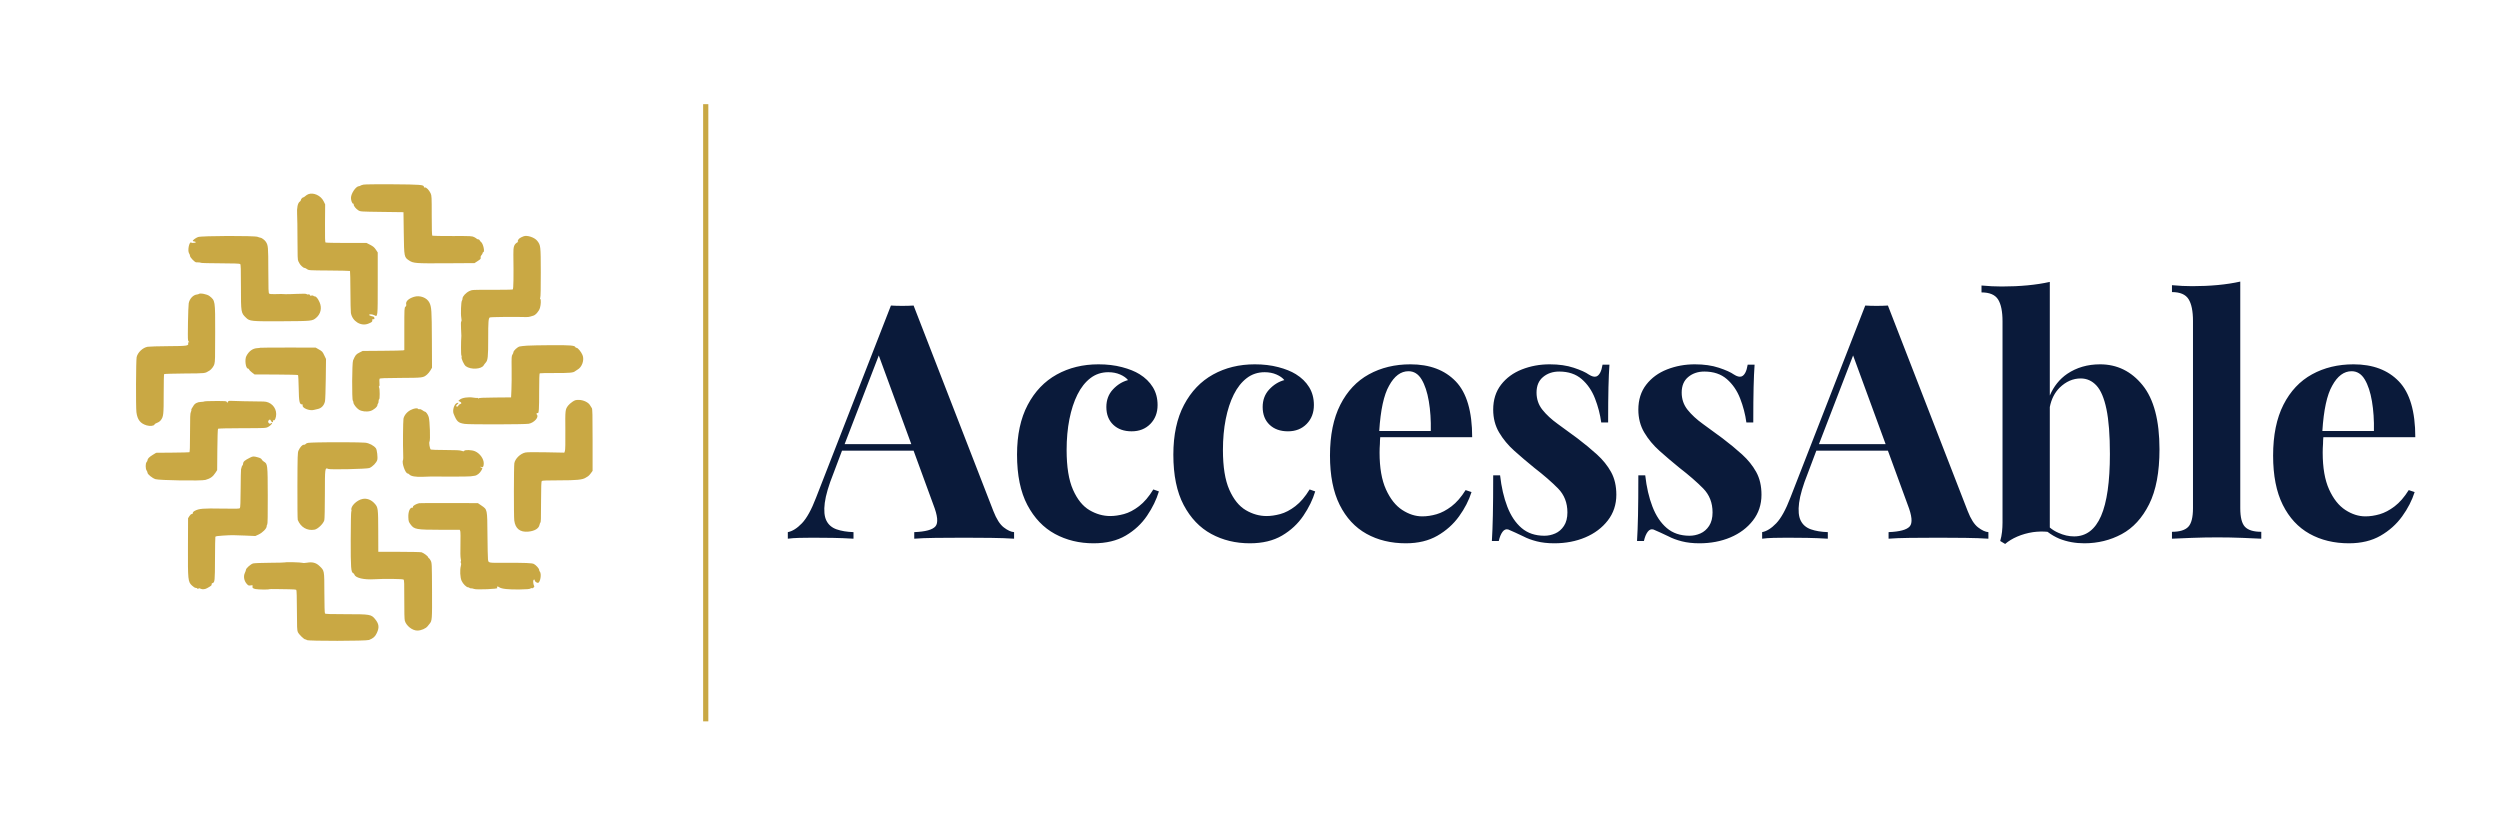
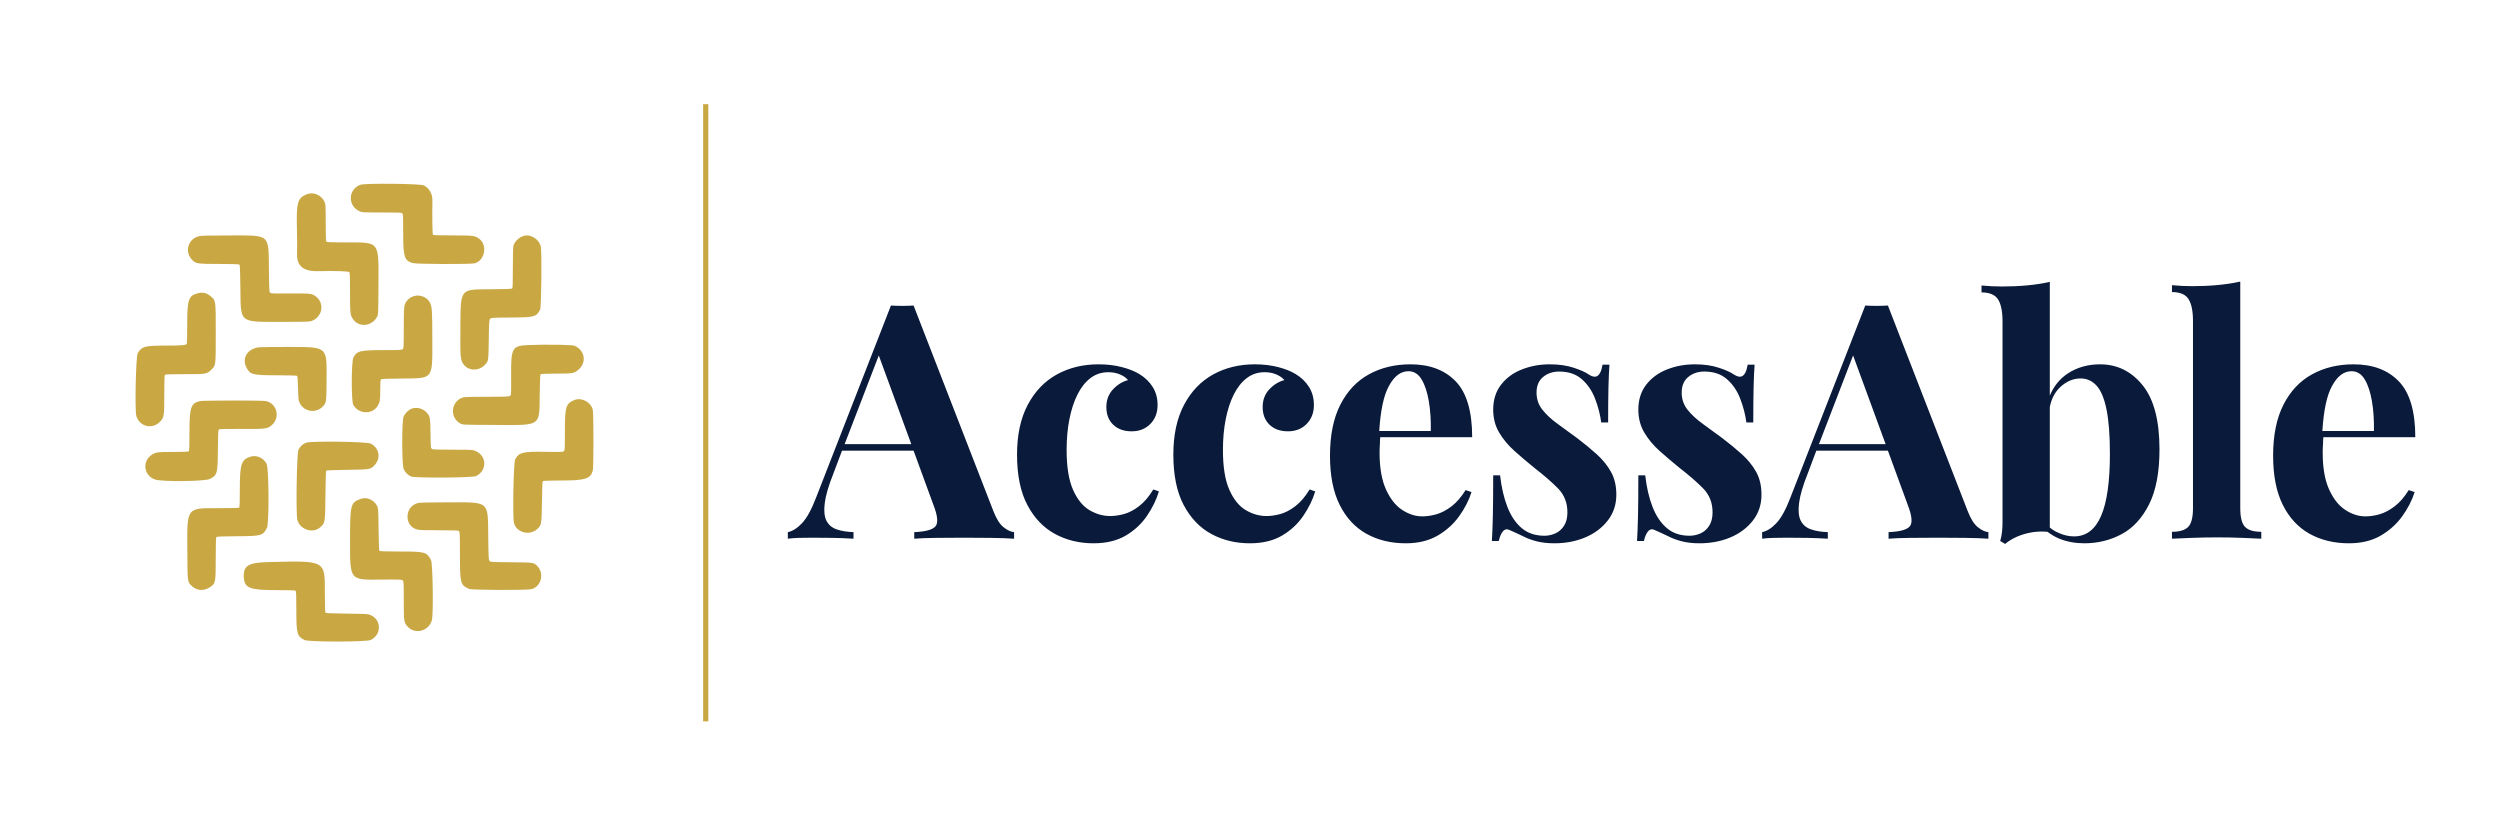
<svg xmlns="http://www.w3.org/2000/svg" viewBox="0 0 1920 634">
  <g transform="translate(60 97) scale(0.4297)">
-     <path d="M 510 104.240 C 507.525 104.755, 505.072 105.587, 504.550 106.088 C 504.028 106.590, 502.893 107, 502.028 107 C 496.589 107, 487.669 120.024, 487.645 128 C 487.630 132.826, 489.937 138.640, 491.724 138.281 C 492.323 138.161, 492.698 138.836, 492.556 139.781 C 492.202 142.139, 496.393 147.416, 500.829 150.198 C 504.456 152.472, 504.965 152.506, 543 153 L 581.500 153.500 582.032 191 C 582.638 233.737, 582.679 233.950, 591.535 239.815 C 599.171 244.873, 602.917 245.155, 658 244.813 L 708.500 244.500 714.269 240.750 C 719.118 237.599, 719.948 236.640, 719.471 234.740 C 719.097 233.250, 719.601 231.732, 720.952 230.282 C 722.078 229.073, 723 227.390, 723 226.542 C 723 225.694, 723.450 225, 724 225 C 727.331 225, 724.050 209.593, 720.115 206.758 C 719.154 206.066, 718.075 204.713, 717.716 203.750 C 717.357 202.787, 716.175 202, 715.090 202 C 714.006 202, 712.869 201.597, 712.564 201.104 C 712.259 200.611, 710.209 199.268, 708.007 198.121 C 704.162 196.116, 702.632 196.038, 669.078 196.123 C 649.868 196.171, 633.667 195.912, 633.075 195.547 C 632.341 195.093, 632 183.642, 632 159.430 C 632 125.830, 631.893 123.751, 629.960 119.638 C 627.262 113.899, 622.165 108.724, 619.815 109.338 C 618.565 109.665, 618 109.260, 618 108.036 C 618 104.500, 611.457 103.986, 562 103.638 C 534.890 103.447, 512.568 103.706, 510 104.240 M 411.439 121.326 C 409.755 121.972, 407.307 123.513, 406 124.750 C 404.693 125.987, 403.102 127, 402.466 127 C 400.907 127, 398 130.312, 398 132.088 C 398 132.875, 397.114 134.072, 396.031 134.748 C 392.570 136.910, 390.652 146.075, 391.386 156.950 C 391.740 162.203, 392.040 182.704, 392.053 202.508 C 392.071 231.791, 392.341 238.982, 393.498 241.008 C 394.281 242.379, 395.229 244.175, 395.605 245 C 396.936 247.920, 402.418 253, 404.237 253 C 405.251 253, 407.450 254.012, 409.123 255.250 C 412.132 257.475, 412.569 257.503, 448.749 257.750 C 468.871 257.887, 485.596 258.263, 485.917 258.583 C 486.237 258.904, 486.578 274.992, 486.674 294.333 C 486.770 313.675, 487.144 331.300, 487.505 333.500 C 489.945 348.370, 505.368 357.979, 518.492 352.806 C 524.845 350.302, 526.143 349.198, 525.787 346.597 C 525.564 344.966, 525.987 344.551, 527.688 344.727 C 529.425 344.908, 529.792 344.519, 529.470 342.842 C 528.966 340.226, 529.270 340.442, 524.577 339.363 C 522.419 338.867, 520.469 337.908, 520.244 337.231 C 519.645 335.436, 525.461 335.670, 529.174 337.590 C 535.673 340.951, 535.500 342.510, 535.500 280.714 L 535.500 225.500 532.100 220.378 C 529.447 216.381, 527.249 214.512, 522.106 211.878 L 515.514 208.500 479.507 208.500 C 459.703 208.500, 442.940 208.138, 442.256 207.695 C 441.298 207.074, 441.069 199.179, 441.256 173.195 L 441.500 139.500 438.737 133.875 C 433.776 123.772, 420.716 117.769, 411.439 121.326 M 214.306 197.910 C 210.086 199.552, 205 203.306, 205 204.781 C 205 205.217, 205.967 205.647, 207.149 205.736 C 208.331 205.825, 209.708 206.308, 210.209 206.809 C 211.560 208.160, 203.903 209.164, 202.312 207.844 C 198.713 204.857, 195.088 222.432, 198.344 227.080 C 199.255 228.381, 200 230.477, 200 231.739 C 200 234.283, 208.310 242.928, 210.929 243.108 C 211.793 243.167, 213.850 243.218, 215.500 243.220 C 217.150 243.222, 218.950 243.571, 219.500 243.996 C 220.050 244.421, 235.748 244.815, 254.384 244.873 C 278.029 244.946, 288.680 245.320, 289.634 246.111 C 290.747 247.035, 291 254.640, 291 287.187 C 291 333.068, 291.048 333.362, 300.028 342.083 C 306.651 348.515, 308.965 348.737, 366 348.415 C 417.649 348.124, 418.609 348.026, 425.341 342.371 C 433.663 335.380, 436.057 324.648, 431.557 314.510 C 428.542 307.719, 425.473 304, 422.885 304 C 421.913 304, 420.824 303.524, 420.464 302.941 C 420.080 302.320, 418.559 302.158, 416.780 302.548 C 414.854 302.971, 413.976 302.849, 414.369 302.212 C 415.095 301.038, 412.261 299.721, 410.866 300.583 C 410.341 300.907, 409.263 300.633, 408.470 299.975 C 407.393 299.082, 402.774 298.971, 390.264 299.540 C 381.044 299.959, 372.150 300.186, 370.500 300.043 C 365.999 299.654, 361.425 299.631, 351.745 299.949 C 345.863 300.142, 342.499 299.829, 341.495 298.996 C 340.216 297.934, 339.989 291.895, 339.923 257.128 C 339.844 215.209, 339.652 212.958, 335.600 206.500 C 333.628 203.356, 327.792 199, 325.553 199 C 324.833 199, 322.708 198.358, 320.831 197.574 C 315.408 195.308, 220.225 195.609, 214.306 197.910 M 796 196.639 C 790.133 199, 787.722 200.637, 786.430 203.135 C 785.283 205.354, 785.236 206.007, 786.224 206.030 C 786.926 206.047, 786.600 206.564, 785.500 207.178 C 779.084 210.764, 777.691 214.801, 777.903 229.194 C 778.496 269.409, 778.133 290.800, 776.843 291.597 C 776.184 292.004, 759.533 292.298, 739.841 292.250 C 704.337 292.163, 703.997 292.182, 699.221 294.486 C 693.041 297.467, 687 304.050, 687 307.803 C 687 309.341, 686.531 311.069, 685.959 311.641 C 684.443 313.157, 683.586 335.524, 684.795 342 C 685.508 345.815, 685.501 347.889, 684.773 348.769 C 684.085 349.601, 683.951 354.088, 684.384 361.769 C 684.748 368.221, 685.008 373.950, 684.961 374.500 C 684.117 384.401, 684.120 408.439, 684.965 409.458 C 685.553 410.167, 685.744 411.502, 685.390 412.426 C 684.403 414.998, 689.670 426.380, 692.980 428.827 C 701.813 435.358, 721.107 434.274, 724.985 427.029 C 725.563 425.948, 727.059 423.961, 728.308 422.612 C 732.341 418.261, 732.941 412.576, 732.922 378.942 C 732.905 349.163, 733.372 343.124, 735.813 341.616 C 737.168 340.778, 781.790 340.320, 800.399 340.953 C 803.094 341.044, 806.469 340.679, 807.899 340.141 C 809.330 339.603, 811.678 338.907, 813.118 338.595 C 817.475 337.651, 823.697 330.553, 825.448 324.530 C 827.200 318.504, 827.511 309.434, 825.997 308.498 C 825.328 308.085, 825.331 307.250, 826.007 305.987 C 826.649 304.787, 826.984 288.295, 826.924 260.835 C 826.821 213.514, 826.738 212.767, 820.679 204.824 C 815.911 198.572, 802.363 194.079, 796 196.639 M 215.621 299.713 C 215.281 300.052, 213.825 300.456, 212.385 300.609 C 205.554 301.338, 199.185 308.154, 197.656 316.372 C 196.651 321.774, 195.580 379.463, 196.443 381.712 C 196.719 382.432, 196.919 383.303, 196.887 383.649 C 196.855 383.994, 197.430 384.657, 198.165 385.123 C 199.205 385.782, 199.134 385.973, 197.844 385.985 C 196.707 385.995, 196.344 386.601, 196.688 387.915 C 197.839 392.317, 194.693 392.764, 161.150 392.957 C 143.907 393.056, 127.323 393.541, 124.296 394.033 C 115.712 395.430, 106.446 404.142, 104.598 412.552 C 103.366 418.161, 103.024 501.994, 104.196 511 C 105.943 524.423, 111.153 531.135, 122.468 534.540 C 128.277 536.289, 135.712 535.483, 136.493 533.021 C 136.792 532.079, 138.872 530.702, 141.114 529.962 C 143.498 529.175, 146.223 527.263, 147.679 525.354 C 152.565 518.949, 152.945 515.544, 152.932 478.274 C 152.926 459.247, 153.277 443.323, 153.713 442.887 C 154.148 442.452, 170.703 441.962, 190.502 441.798 C 229.340 441.476, 225.881 441.889, 234.943 436.500 C 238.197 434.564, 242.754 428.461, 243.528 425 C 244.853 419.078, 244.907 416.911, 244.948 368 C 244.995 311, 245.101 311.669, 234.765 303.385 C 230.601 300.048, 217.751 297.583, 215.621 299.713 M 600 304.878 C 590.222 308.018, 585.065 313.137, 586.383 318.391 C 586.783 319.983, 586.340 321.287, 584.984 322.515 C 583.072 324.245, 583 325.683, 583 362.136 L 583 399.962 580.750 400.472 C 579.513 400.753, 562.750 401.099, 543.500 401.241 L 508.500 401.500 502.597 404.500 C 496.605 407.546, 495.527 408.888, 491.431 418.417 C 489.492 422.929, 489.127 488.527, 491.031 490.431 C 491.564 490.964, 492 492.367, 492 493.550 C 492 496.552, 497.255 503.487, 501.742 506.407 C 506.650 509.600, 515.197 510.647, 522.041 508.893 C 527.775 507.423, 535 501.384, 535 498.060 C 535 496.992, 535.450 495.840, 536 495.500 C 536.550 495.160, 537 493.334, 537 491.441 C 537 489.548, 537.450 488, 538 488 C 539.321 488, 539.319 469.464, 537.997 466.995 C 537.309 465.708, 537.335 464.911, 538.083 464.449 C 538.781 464.018, 538.952 461.757, 538.561 458.138 C 538.225 455.037, 538.339 451.917, 538.813 451.204 C 539.488 450.189, 547.655 449.865, 576.587 449.704 C 616.763 449.482, 616.724 449.487, 623.770 443.546 C 625.568 442.030, 628.268 438.699, 629.770 436.145 L 632.500 431.500 632.272 381 C 632.038 329.115, 631.631 323, 627.899 315.292 C 623.496 306.196, 610.731 301.431, 600 304.878 M 802.500 392.041 C 797 392.407, 790.967 393.067, 789.094 393.509 C 785.218 394.423, 778 401.105, 778 403.777 C 778 404.755, 777.212 406.668, 776.250 408.027 C 774.683 410.242, 774.531 412.903, 774.801 433.500 C 774.967 446.150, 774.812 462.800, 774.457 470.500 L 773.813 484.500 745.218 484.746 C 723.605 484.932, 716.429 485.298, 715.827 486.246 C 715.199 487.235, 715.027 487.224, 715.015 486.191 C 715.007 485.471, 714.578 485.142, 714.063 485.461 C 713.548 485.779, 710.024 485.527, 706.232 484.901 C 697.303 483.427, 686.158 485.100, 682.193 488.510 L 679.509 490.819 682.254 492.070 C 685.642 493.614, 685.804 495.760, 682.594 496.566 C 681.271 496.898, 679.964 498.031, 679.688 499.085 C 679.413 500.138, 678.497 501, 677.653 501 C 674.920 501, 674.916 499.211, 677.643 497.066 C 680.768 494.608, 680.085 493.185, 676.552 494.794 C 671.945 496.894, 668.760 507.825, 671.070 513.613 C 676.766 527.886, 679.221 530.132, 691.076 531.915 C 699.260 533.146, 798.552 532.912, 805.371 531.645 C 815.121 529.834, 824.201 519.601, 819.887 515.287 C 818.496 513.896, 819.604 511.911, 821.389 512.596 C 823.527 513.416, 824 506.229, 824 472.919 C 824 453.355, 824.367 441.891, 825.005 441.497 C 825.558 441.155, 837.948 440.917, 852.537 440.968 C 878.451 441.058, 885.339 440.431, 888.205 437.724 C 888.917 437.051, 890.758 435.851, 892.295 435.057 C 900.597 430.771, 905.223 417.437, 901.439 408.697 C 898.951 402.952, 893.258 396, 891.040 396 C 890.036 396, 888.979 395.388, 888.692 394.640 C 887.545 391.651, 879.434 390.998, 845.807 391.189 C 827.488 391.293, 808 391.676, 802.500 392.041 M 325.512 395.821 C 325.281 396.052, 322.877 396.360, 320.169 396.506 C 311.973 396.949, 305.230 401.853, 300.655 410.700 C 297.379 417.036, 299.492 433, 303.607 433 C 304.476 433, 305.401 433.788, 305.663 434.750 C 305.924 435.712, 308.210 438.075, 310.742 440 L 315.347 443.500 353.775 443.651 C 374.910 443.735, 392.574 444.185, 393.027 444.651 C 393.481 445.118, 394.021 455.625, 394.228 468 C 394.631 492.129, 395.608 497, 400.042 497 C 401.323 497, 401.749 497.490, 401.357 498.513 C 399.542 503.242, 413.344 509.064, 421.287 506.920 C 423.604 506.294, 426.625 505.579, 428 505.331 C 434.725 504.117, 439.780 498.764, 441.242 491.312 C 441.761 488.665, 442.381 470.615, 442.619 451.199 L 443.053 415.898 440.039 409.581 C 436.675 402.533, 436.508 402.356, 429.500 398.355 L 424.500 395.500 375.216 395.451 C 348.109 395.424, 325.743 395.591, 325.512 395.821 M 883.300 492.484 C 880.454 494.400, 877.045 497.438, 875.723 499.234 C 870.560 506.250, 870.478 506.993, 870.803 543.546 C 871.005 566.282, 870.746 578.539, 870.022 580.441 L 868.939 583.290 836.442 582.647 C 815.193 582.227, 802.336 582.364, 799.297 583.046 C 790.331 585.055, 781.151 593.954, 779.634 602.107 C 778.681 607.227, 778.570 697.276, 779.507 704.469 C 781.406 719.039, 789.759 725.765, 804.341 724.465 C 815.663 723.456, 823.193 719.042, 824.567 712.609 C 824.932 710.899, 825.589 709.050, 826.027 708.500 C 827.232 706.987, 827.297 705.106, 827.402 668.802 C 827.473 644.491, 827.826 634.777, 828.672 633.930 C 829.517 633.083, 838.160 632.759, 859.672 632.768 C 890.883 632.780, 901.507 631.746, 906.969 628.165 C 908.366 627.249, 910.348 626.038, 911.374 625.474 C 912.399 624.909, 914.647 622.502, 916.369 620.125 L 919.500 615.802 919.500 560.554 C 919.500 515.018, 919.257 505.014, 918.118 503.642 C 917.358 502.727, 915.970 500.520, 915.032 498.739 C 912.286 493.521, 903.083 489.063, 894.987 489.028 C 889.181 489.003, 887.911 489.379, 883.300 492.484 M 268.209 491.621 C 267.521 492.358, 266.967 493.195, 266.979 493.480 C 267.052 495.292, 266.763 495.226, 265.969 493.250 C 265.075 491.025, 264.847 491, 245.699 491 C 235.048 491, 225.996 491.337, 225.584 491.750 C 225.172 492.163, 222.509 492.543, 219.667 492.595 C 213.385 492.711, 208.356 495.347, 205.985 499.767 C 205.038 501.533, 203.715 503.638, 203.046 504.445 C 202.376 505.252, 202.089 506.335, 202.409 506.852 C 202.728 507.369, 202.320 509.076, 201.501 510.646 C 200.268 513.010, 200.011 519.380, 200.006 547.781 C 200.001 574.284, 199.716 582.170, 198.750 582.534 C 198.063 582.793, 184.450 583.116, 168.500 583.252 L 139.500 583.500 133.289 587.275 C 127.035 591.076, 124 594.219, 124 596.894 C 124 597.691, 123.266 599.154, 122.368 600.146 C 120.208 602.533, 120.239 612.076, 122.418 615.186 C 123.288 616.428, 124 618.188, 124 619.095 C 124 621.872, 132.406 628.732, 138.155 630.646 C 144.815 632.863, 220.400 634.013, 227.500 632.005 C 236.488 629.463, 240.866 626.316, 245.593 619 L 248.500 614.500 248.808 578 C 248.980 557.642, 249.522 541.090, 250.034 540.574 C 250.566 540.037, 268.731 539.617, 293.226 539.574 C 335.007 539.501, 335.549 539.474, 339.684 537.263 C 343.647 535.145, 347.484 531.151, 346.501 530.168 C 346.252 529.919, 345.382 530.268, 344.568 530.944 C 341.690 533.332, 337.904 528.239, 340.573 525.569 C 342.672 523.471, 343.344 523.586, 344.513 526.244 C 345.835 529.250, 349.056 529.930, 348.301 527.043 C 347.880 525.434, 348.122 525.110, 349.385 525.594 C 351.600 526.444, 354 520.557, 354 514.274 C 354 501.922, 343.956 491.986, 331.389 491.907 C 312.519 491.788, 274.891 491.008, 272.480 490.686 C 270.757 490.455, 268.923 490.857, 268.209 491.621 M 594.116 507.180 C 587.665 510.507, 582.468 516.935, 581.462 522.832 C 580.708 527.251, 580.321 571.683, 580.931 583.827 C 581.244 590.056, 581.122 595.826, 580.660 596.648 C 578.062 601.273, 584.793 620.500, 589.010 620.500 C 589.830 620.500, 591.175 621.304, 592 622.286 C 594.681 625.478, 603.428 626.989, 616.017 626.436 C 622.332 626.158, 628.625 625.948, 630 625.968 C 653.947 626.323, 698.466 626.093, 701.500 625.598 C 703.700 625.239, 706.930 624.781, 708.677 624.579 C 712.946 624.087, 718.102 619.986, 720.794 614.945 C 722.975 610.857, 722.977 610.807, 721 610.290 C 719.900 610.002, 719 609.353, 719 608.848 C 719 608.334, 719.862 608.391, 720.958 608.978 C 723.466 610.320, 725.009 607.761, 724.978 602.316 C 724.931 594.130, 718.112 584.677, 709.500 580.859 C 703.699 578.288, 691.343 577.828, 689.919 580.131 C 689.255 581.205, 688.425 581.185, 685.305 580.018 C 682.400 578.931, 675.583 578.583, 656.500 578.547 C 642.750 578.521, 630.998 578.173, 630.385 577.774 C 628.501 576.549, 626.657 565.119, 628.068 563.418 C 629.794 561.338, 628.630 526.193, 626.617 519.630 C 625.161 514.881, 621.640 510, 619.670 510 C 619.130 510, 617.247 508.901, 615.485 507.557 C 613.507 506.048, 611.507 505.316, 610.254 505.644 C 609.138 505.936, 607.923 505.685, 607.554 505.087 C 606.298 503.056, 600.301 503.990, 594.116 507.180 M 428.660 565 C 410.376 565.461, 408.689 565.657, 407.160 567.500 C 406.226 568.625, 404.574 569.368, 403.383 569.198 C 400.871 568.839, 396.560 573.527, 393.908 579.500 C 392.279 583.167, 392.115 588.409, 391.932 642.500 C 391.822 674.950, 392.095 702.400, 392.538 703.500 C 397.814 716.596, 409.367 723.319, 422.500 720.938 C 428.406 719.867, 438.246 710.374, 440.002 704.054 C 440.578 701.979, 441.004 682.604, 441.026 657.500 C 441.068 609.879, 441.090 609.713, 447.131 612.397 C 450.576 613.929, 516.194 612.484, 520.476 610.783 C 526.276 608.477, 533.436 601.095, 534.681 596.135 C 535.776 591.772, 534.183 578.122, 532.280 575.554 C 528.612 570.606, 520.070 566.126, 513.043 565.465 C 504.387 564.651, 453.621 564.371, 428.660 565 M 307.500 592.057 C 297.318 597.183, 295.133 599.119, 294.785 603.325 C 294.663 604.796, 294.264 606, 293.899 606 C 293.177 606, 292.001 609.027, 291.180 613 C 290.896 614.375, 290.580 630.224, 290.479 648.220 C 290.346 671.890, 289.965 681.338, 289.100 682.380 C 288.087 683.600, 283.111 683.734, 256.562 683.258 C 223.416 682.665, 216.386 683.232, 208.775 687.115 C 206.328 688.363, 205 689.737, 205 691.020 C 205 692.305, 204.327 693, 203.082 693 C 201.946 693, 200.212 694.530, 198.832 696.750 L 196.500 700.500 196.301 751 C 196.064 811.319, 196.338 814.003, 203.422 820.750 C 206.207 823.403, 208.813 825, 210.358 825 C 211.720 825, 213.040 825.562, 213.292 826.250 C 213.648 827.223, 214.033 827.234, 215.024 826.301 C 216.016 825.367, 216.912 825.420, 219.078 826.540 C 221.999 828.051, 226.696 827.630, 230.456 825.521 C 237.906 821.342, 239.044 820.405, 238.637 818.785 C 238.371 817.729, 238.935 816.838, 240.104 816.467 C 244.296 815.137, 244.494 813.244, 244.628 773.289 C 244.699 752.272, 244.996 734.452, 245.290 733.688 C 245.684 732.661, 249.170 732.099, 258.661 731.532 C 275.423 730.530, 276.297 730.529, 298.111 731.470 L 316.723 732.274 322.444 729.654 C 329.565 726.394, 337 718.858, 337 714.900 C 337 713.370, 337.471 711.827, 338.048 711.471 C 338.758 711.031, 339.047 694.552, 338.944 660.181 C 338.777 603.991, 338.697 603.297, 331.970 599.323 C 330.430 598.414, 328.724 596.690, 328.179 595.493 C 327.489 593.979, 325.387 592.811, 321.278 591.658 C 313.783 589.555, 312.391 589.595, 307.500 592.057 M 508.326 666.035 C 497.764 668.147, 486.448 679.535, 488.497 685.989 C 488.818 687.003, 488.686 688.076, 488.203 688.375 C 487.720 688.673, 487.277 711.098, 487.219 738.209 C 487.109 789.820, 487.665 797.167, 491.796 798.752 C 492.542 799.038, 493.551 800.318, 494.036 801.596 C 496.198 807.282, 511.056 810.671, 529 809.571 C 546.890 808.474, 580.095 808.834, 581.672 810.142 C 582.832 811.105, 583.051 817.227, 582.934 845.411 C 582.843 867.320, 583.182 880.961, 583.882 883.560 C 586.357 892.753, 597.541 901.492, 606.561 901.281 C 613.162 901.126, 621.313 897.651, 624.538 893.617 C 625.909 891.903, 627.488 889.941, 628.047 889.258 C 632.664 883.619, 632.772 882.192, 632.528 829.948 C 632.302 781.419, 632.257 780.421, 630.128 776.250 C 628.935 773.913, 627.549 772, 627.047 772 C 626.545 772, 625.854 771.115, 625.510 770.032 C 624.855 767.967, 617.848 762.771, 613.844 761.380 C 612.555 760.933, 594.625 760.552, 574 760.533 L 536.500 760.500 536.390 723.500 C 536.268 682.427, 536.091 681.078, 529.906 674.188 C 523.819 667.407, 516.081 664.484, 508.326 666.035 M 609.500 673.627 C 604.095 674.857, 597.991 678.398, 598.502 680.007 C 598.881 681.201, 598.443 681.639, 596.932 681.581 C 592.908 681.426, 589.837 689.148, 590.194 698.527 C 590.479 706.004, 590.756 706.903, 594.244 711.653 C 600.699 720.444, 604.405 721.101, 647.790 721.149 L 682.121 721.187 682.994 723.485 C 683.475 724.749, 683.626 735.394, 683.331 747.141 C 682.993 760.598, 683.185 770.165, 683.852 773 C 684.506 775.784, 684.548 777.626, 683.963 777.831 C 683.384 778.033, 683.418 778.913, 684.051 780.095 C 684.765 781.429, 684.764 783.189, 684.049 785.765 C 682.070 792.888, 682.737 806.349, 685.363 812.286 C 687.802 817.801, 694.049 824, 697.169 824 C 698.111 824, 699.156 824.443, 699.491 824.985 C 699.825 825.526, 701.114 825.885, 702.355 825.783 C 703.595 825.680, 706.024 826.182, 707.752 826.897 C 712.021 828.666, 752.158 826.952, 749.206 825.127 C 748.563 824.730, 748.451 823.889, 748.934 823.106 C 749.600 822.030, 750.329 822.175, 752.632 823.841 C 756.724 826.803, 769.193 828.135, 789.598 827.790 C 802.039 827.579, 807.134 827.136, 808.304 826.164 C 809.189 825.429, 810.410 825.136, 811.019 825.512 C 812.567 826.468, 816.221 822.986, 815.127 821.598 C 813.858 819.990, 812.860 813.529, 813.587 811.634 C 814.343 809.663, 816 809.465, 816 811.345 C 816 813.287, 819.318 816, 821.693 816 C 826.084 816, 828.800 799.400, 825.027 795.627 C 824.462 795.062, 824 793.806, 824 792.835 C 824 790.501, 818.500 784.317, 814.602 782.267 C 811.247 780.503, 799.581 780.033, 762.500 780.170 C 731.823 780.283, 733.485 780.644, 732.523 773.668 C 732.206 771.376, 731.794 751.725, 731.606 730 C 731.207 683.691, 731.512 685.156, 720.739 677.775 L 714.500 673.500 663 673.336 C 634.675 673.245, 610.600 673.376, 609.500 673.627 M 369.915 779.418 C 369.610 779.724, 357.533 780.039, 343.079 780.119 C 328.624 780.199, 315.017 780.716, 312.842 781.268 C 308.666 782.328, 300 789.969, 300 792.590 C 300 793.377, 299.063 796.016, 297.917 798.453 C 295.166 804.306, 296.561 812.292, 301.273 817.658 C 304.116 820.896, 304.711 821.142, 308.314 820.566 C 311.851 820, 312.199 820.131, 311.748 821.858 C 310.975 824.810, 312.355 826.147, 317.128 827.068 C 322.234 828.055, 340.379 828.288, 341.288 827.378 C 341.630 827.037, 346.993 826.898, 353.205 827.070 C 359.417 827.242, 369.989 827.409, 376.697 827.441 C 383.629 827.475, 389.339 827.944, 389.925 828.528 C 390.591 829.192, 390.980 842.093, 391.026 864.978 C 391.085 895.130, 391.333 900.928, 392.689 903.950 C 394.538 908.069, 403.646 917, 405.998 917 C 406.879 917, 408.163 917.563, 408.850 918.250 C 410.821 920.221, 515.177 920.044, 520 918.061 C 527.892 914.818, 530.732 912.261, 533.905 905.545 C 538.559 895.695, 537.752 889.285, 530.789 880.788 C 523.872 872.346, 521.832 872, 479.033 872 C 450.814 872, 442.007 871.709, 441.223 870.750 C 440.574 869.956, 440.168 856.458, 440.108 833.725 C 440.002 793.013, 440.268 794.459, 431.331 785.842 C 425.307 780.033, 418.613 778.257, 409.192 779.965 C 405.734 780.592, 402.252 780.690, 400.872 780.199 C 398.203 779.248, 370.777 778.556, 369.915 779.418" fill="#C9A844" fill-rule="nonzero" />
+     <path d="M 504.627 104.468 C 482.707 112.282, 481.377 141.790, 502.500 151.647 C 507.439 153.952, 507.930 153.981, 542.679 153.990 C 573.317 153.999, 578.060 154.203, 579.429 155.571 C 580.794 156.937, 581 161.499, 581 190.390 C 581 233.896, 582.907 239.925, 598.089 244.434 C 604.849 246.441, 702.603 246.798, 709.142 244.839 C 727.206 239.427, 731.936 211.935, 716.701 200.899 C 709.102 195.394, 705.915 195, 668.941 195 C 642.371 195, 635.015 194.723, 634.157 193.689 C 633.198 192.534, 632.718 161.229, 633.217 132.460 C 633.421 120.686, 627.537 110.440, 617.780 105.578 C 611.562 102.479, 512.921 101.512, 504.627 104.468 M 407.399 121.906 C 392.168 128.824, 389.993 136.816, 391.053 182 C 391.472 199.875, 391.569 219.450, 391.270 225.500 C 390.084 249.431, 401.634 259.520, 429.500 258.894 C 459.360 258.225, 482.797 258.940, 484.429 260.571 C 485.797 261.940, 486.001 266.679, 486.006 297.321 C 486.012 335.215, 486.226 337.140, 491.277 344.641 C 501.644 360.035, 524.991 357.790, 534.338 340.500 C 536.465 336.564, 536.505 335.653, 536.784 283.623 C 537.209 204.389, 539.594 207.574, 479.800 207.527 C 452.647 207.506, 444.817 207.217, 443.800 206.197 C 442.786 205.181, 442.500 197.691, 442.500 172.197 C 442.500 141.147, 442.395 139.273, 440.412 134.989 C 434.539 122.302, 419.581 116.374, 407.399 121.906 M 215.672 196.433 C 195.930 201.739, 189.735 224.735, 204.162 239.162 C 210.567 245.567, 213.601 245.998, 252.432 246.015 C 272.125 246.024, 287.133 246.430, 288 246.978 C 289.280 247.786, 289.573 253.918, 290 288.712 C 290.785 352.789, 286.808 349.500, 363.500 349.500 C 414.500 349.500, 414.500 349.500, 420.230 346.686 C 437.307 338.300, 439.947 315.570, 425.153 304.286 C 417.907 298.760, 415.857 298.517, 379 298.829 C 350.736 299.068, 345.187 298.882, 343.500 297.638 C 341.571 296.216, 341.482 294.703, 341 254.832 C 340.235 191.590, 344.295 194.963, 269.068 195.067 C 232.591 195.118, 219.298 195.458, 215.672 196.433 M 794.748 196.366 C 787.337 199.131, 780.454 205.982, 778.138 212.899 C 777.371 215.191, 777 228.102, 777 252.527 C 777 281.918, 776.742 288.969, 775.635 289.888 C 774.685 290.676, 763.192 291.094, 737.885 291.260 C 681.569 291.631, 683.773 288.886, 683.224 359.366 C 682.814 411.995, 683.216 417.131, 688.345 424.738 C 697.133 437.770, 716.792 438.112, 727.930 425.427 C 733.356 419.247, 733.395 418.966, 733.966 381.353 C 734.460 348.835, 734.640 346.051, 736.373 344.138 C 738.189 342.133, 739.316 342.063, 773.873 341.786 C 815.940 341.448, 818.637 340.718, 825.733 327.734 C 827.916 323.738, 828.993 225.099, 826.959 215.304 C 824.022 201.155, 807.674 191.543, 794.748 196.366 M 213.821 298.395 C 197.225 302.864, 195.005 309.406, 194.985 353.909 C 194.976 372.384, 194.572 388.127, 194.087 388.893 C 192.599 391.243, 184.618 391.878, 155.799 391.940 C 118.774 392.020, 114.024 393.323, 106.521 405.455 C 103.249 410.747, 101.096 506.965, 104.014 517.500 C 109.402 536.949, 133.068 542.499, 146.852 527.545 C 153.605 520.219, 154 517.534, 154 479.018 C 154 454.204, 154.314 445.086, 155.200 444.200 C 156.087 443.313, 165.397 443, 190.884 443 C 230.242 443, 230.044 443.037, 239.075 434.015 C 246.010 427.088, 246 427.180, 246 369.739 C 246 311.148, 246.103 311.975, 237.888 304.589 C 230.316 297.781, 223.047 295.911, 213.821 298.395 M 600.190 303.479 C 594.583 305.229, 589.877 308.506, 587.053 312.627 C 582.264 319.617, 582.090 321.258, 582.044 360.095 C 582.003 394.246, 581.878 396.801, 580.171 398.345 C 578.547 399.815, 574.647 400, 545.353 400 C 503.608 400, 497.888 401.461, 491.883 413.660 C 488.279 420.980, 488.132 490.943, 491.706 497.624 C 500.650 514.345, 525.181 515.822, 535.066 500.235 C 539.464 493.301, 539.988 490.175, 539.994 470.872 C 539.999 457.951, 540.335 452.967, 541.256 452.202 C 542.057 451.537, 555.363 451.034, 578.006 450.813 C 635.730 450.248, 633.142 453.516, 633.057 381.284 C 632.997 329.789, 632.560 322.854, 628.901 315.296 C 624.185 305.553, 610.970 300.114, 600.190 303.479 M 805 390.962 C 775.533 392.162, 773.559 395.663, 773.894 446.120 C 774.093 476.052, 773.938 479.919, 772.487 481.370 C 770.636 483.221, 768.814 483.296, 720 483.510 C 693.635 483.626, 688.965 483.876, 685.554 485.353 C 665.699 493.952, 664.357 521.132, 683.288 531.249 C 687.496 533.498, 687.561 533.500, 744.385 533.782 C 828.755 534.200, 824.196 537.257, 825 479.712 C 825.424 449.364, 825.728 443.780, 827 442.977 C 827.843 442.445, 839.919 442.024, 854.572 442.015 C 884.540 441.998, 886.958 441.540, 894.916 434.386 C 909.230 421.516, 905.508 400.389, 887.500 392.301 C 883.177 390.359, 837.862 389.624, 805 390.962 M 322.966 395.003 C 302.659 397.457, 292.150 414.574, 300.793 431.118 C 307.486 443.930, 311.703 444.995, 355.799 445.015 C 375.236 445.024, 390.135 445.431, 391 445.977 C 392.228 446.751, 392.598 450.790, 393.039 468.211 C 393.534 487.760, 393.766 489.888, 395.877 494.247 C 403.581 510.157, 424.435 513.660, 436.948 501.147 C 443.665 494.430, 443.870 493.034, 444.091 452.433 C 444.415 392.980, 446.265 394.569, 376.500 394.357 C 350.650 394.278, 326.560 394.569, 322.966 395.003 M 886.355 489.447 C 871.641 495.849, 870.022 501.222, 870.010 543.679 C 870.001 575.496, 869.837 579.020, 868.294 580.563 C 866.740 582.117, 863.941 582.227, 836.992 581.795 C 794.476 581.113, 788.481 582.522, 781.201 594.906 C 778.196 600.017, 776.298 696.281, 778.960 708.557 C 782.628 725.469, 805.921 732.319, 819.689 720.534 C 828.290 713.172, 828.432 712.416, 829 671.212 C 829.421 640.643, 829.733 634.781, 830.979 634.012 C 831.792 633.510, 846.455 633.095, 863.563 633.091 C 906.202 633.080, 915.840 630.041, 919.928 615.321 C 921.400 610.020, 921.382 513.881, 919.908 507.006 C 916.892 492.941, 899.383 483.778, 886.355 489.447 M 217.707 491.094 C 201.531 494.901, 199 502.396, 199 546.482 C 199 570.907, 198.685 579.915, 197.800 580.800 C 196.927 581.673, 189.360 582.002, 170.050 582.006 C 141.294 582.012, 138.645 582.372, 131.354 587.277 C 113.637 599.196, 117.648 625.272, 138.155 631.486 C 151.580 635.553, 226.807 634.660, 235.410 630.331 C 248.648 623.670, 249.448 620.806, 249.797 578.834 C 250.047 548.757, 250.326 542.974, 251.579 541.934 C 252.710 540.996, 262.234 540.753, 291.479 540.917 C 334.843 541.161, 338.456 540.725, 345.900 534.353 C 361.883 520.673, 355.446 494.809, 335.114 491.007 C 328.413 489.754, 223.067 489.832, 217.707 491.094 M 596.125 504.643 C 590.643 506.657, 584.421 512.793, 581.758 518.815 C 578.343 526.535, 578.458 605.090, 581.896 612.757 C 584.447 618.448, 589.268 623.301, 594.927 625.875 C 601.574 628.898, 704.940 628.268, 711.239 625.166 C 730.603 615.630, 730.952 590.628, 711.854 581.085 C 705.681 578, 705.681 578, 670.063 578 C 640.223 578, 634.102 577.760, 632.330 576.519 C 630.288 575.088, 630.202 574.141, 629.800 548.769 C 629.351 520.403, 629.074 518.786, 623.546 512.230 C 616.969 504.430, 605.412 501.233, 596.125 504.643 M 407.627 565.468 C 401.778 567.553, 396.805 572.090, 393.783 578.098 C 390.732 584.165, 389.029 693.715, 391.832 703.596 C 396.754 720.944, 419.447 728.326, 432.534 716.836 C 441.582 708.891, 441.441 709.737, 442 660.332 C 442.275 636.040, 442.874 615.790, 443.331 615.332 C 443.789 614.874, 460.664 614.274, 480.831 613.999 C 521.364 613.444, 521.884 613.365, 528.838 606.699 C 541.694 594.376, 538.805 575.056, 522.919 567.117 C 515.804 563.562, 416.942 562.148, 407.627 565.468 M 307.969 590.498 C 291.634 595.671, 289.028 603.603, 289.012 648.191 C 289.003 673.237, 288.708 681.070, 287.750 681.687 C 287.063 682.129, 270.496 682.493, 250.936 682.496 C 192.803 682.503, 194.723 679.858, 195.199 759.253 C 195.542 816.547, 195.243 814.437, 204.150 822.445 C 212.928 830.337, 225.153 830.817, 235.670 823.680 C 245.786 816.815, 245.901 816.224, 245.956 770.872 C 245.993 741.110, 246.237 735.048, 247.441 734.049 C 248.491 733.178, 258.604 732.805, 284.691 732.676 C 327.532 732.465, 330.658 731.574, 337.483 717.624 C 341.612 709.185, 340.995 610.044, 336.770 602.855 C 330.442 592.092, 318.761 587.080, 307.969 590.498 M 505.332 665.828 C 486.952 672.262, 486.014 675.800, 486.006 738.701 C 485.997 812.643, 484.465 810.698, 542.274 810.176 C 575.173 809.879, 578.339 809.997, 580.090 811.581 C 581.898 813.218, 582 815.106, 582 846.977 C 582 884.486, 582.276 886.458, 588.557 893.795 C 601.533 908.955, 626.945 902.547, 632.262 882.775 C 635.200 871.850, 633.913 781.635, 630.731 775.410 C 623.311 760.896, 620.189 760.003, 576.790 759.985 C 555.702 759.976, 539.872 759.573, 539 759.022 C 537.725 758.217, 537.425 752.414, 537 720.288 C 536.517 683.810, 536.424 682.358, 534.309 678.405 C 528.450 667.457, 516.052 662.075, 505.332 665.828 M 606.951 673.362 C 583.617 679.655, 582.272 713.658, 605.089 720.434 C 609.426 721.722, 616.425 722, 644.490 722 C 671.609 722, 678.998 722.278, 680.469 723.354 C 682.217 724.632, 682.325 727.041, 682.410 766.604 C 682.519 817.403, 683.152 819.734, 698.750 826.801 C 703.759 829.071, 803.499 829.407, 810.868 827.180 C 828.207 821.939, 833.474 798.842, 820.351 785.597 C 814.406 779.597, 813.906 779.528, 773.854 779.194 C 738.399 778.898, 737.149 778.822, 735.354 776.841 C 733.628 774.935, 733.466 771.886, 733 732.647 C 732.242 668.743, 736.093 671.964, 660.568 672.067 C 625.133 672.116, 610.236 672.476, 606.951 673.362 M 339.500 778.873 C 303.982 779.764, 295.006 785.403, 296.175 806.089 C 297.272 825.508, 306.286 828.985, 355.550 828.994 C 379.138 828.998, 387.917 829.317, 388.800 830.200 C 389.686 831.086, 390 840.205, 390 865.022 C 390 906.888, 391.289 911.532, 404.753 918.162 C 412.295 921.876, 514.558 921.830, 522.794 918.108 C 541.784 909.527, 542.657 883.362, 524.254 874.325 C 518.500 871.500, 518.500 871.500, 480.712 871 C 448.586 870.575, 442.783 870.275, 441.978 869 C 441.431 868.134, 441.015 852.923, 440.993 833 C 440.931 775.248, 442.867 776.281, 339.500 778.873" fill="#C9A844" fill-rule="nonzero" />
  </g>
  <rect x="540" y="80" width="4" height="474" fill="#C9A844" />
  <g transform="translate(608.83 161.52) scale(0.2522)">
    <path d="M368 290L611 916Q625 952 642.50 965.50Q660 979 674 980L674 1000Q644 998 603.50 997.50Q563 997 522 997Q476 997 435 997.50Q394 998 370 1000L370 980Q421 978 434.50 962.50Q448 947 428 896L368 732L150 732L124 801Q102 856 97.50 891Q93 926 102.50 945Q112 964 133.50 971.50Q155 979 185 980L185 1000Q152 998 122 997.50Q92 997 61 997Q39 997 19.50 997.50Q0 998-15 1000L-15 980Q6 976 28 953Q50 930 71 875L299 290Q315 291 333.50 291Q352 291 368 290M158 712L361 712L262 442L158 712M931 469Q970 469 1002.50 477.50Q1035 486 1056 499Q1082 515 1096.50 538.50Q1111 562 1111 593Q1111 628 1089 650.50Q1067 673 1032 673Q997 673 976 653Q955 633 955 599Q955 567 975 545.50Q995 524 1021 517Q1013 507 997 500Q981 493 961 493Q930 493 906.50 511Q883 529 867 561Q851 593 842.50 636Q834 679 834 730Q834 807 853.50 851Q873 895 903.50 913Q934 931 967 931Q986 931 1008.50 925Q1031 919 1054.50 901Q1078 883 1098 850L1115 856Q1104 893 1079 930Q1054 967 1014 990.50Q974 1014 916 1014Q851 1014 798.50 985.50Q746 957 714.50 897.50Q683 838 683 744Q683 654 715.50 592.50Q748 531 804 500Q860 469 931 469M1407 469Q1446 469 1478.50 477.50Q1511 486 1532 499Q1558 515 1572.50 538.50Q1587 562 1587 593Q1587 628 1565 650.50Q1543 673 1508 673Q1473 673 1452 653Q1431 633 1431 599Q1431 567 1451 545.50Q1471 524 1497 517Q1489 507 1473 500Q1457 493 1437 493Q1406 493 1382.50 511Q1359 529 1343 561Q1327 593 1318.50 636Q1310 679 1310 730Q1310 807 1329.50 851Q1349 895 1379.50 913Q1410 931 1443 931Q1462 931 1484.50 925Q1507 919 1530.50 901Q1554 883 1574 850L1591 856Q1580 893 1555 930Q1530 967 1490 990.50Q1450 1014 1392 1014Q1327 1014 1274.50 985.50Q1222 957 1190.50 897.50Q1159 838 1159 744Q1159 654 1191.50 592.50Q1224 531 1280 500Q1336 469 1407 469M1881 469Q1969 469 2019 521Q2069 573 2069 691L1789 691Q1788 701 1788 711Q1787 724 1787 738Q1787 807 1806.50 850Q1826 893 1856 912.50Q1886 932 1917 932Q1938 932 1960.50 925.50Q1983 919 2006 901.50Q2029 884 2049 852L2067 858Q2055 896 2029 932Q2003 968 1963 991Q1923 1014 1867 1014Q1799 1014 1747 985Q1695 956 1665.50 897Q1636 838 1636 747Q1636 654 1667.50 592Q1699 530 1754.50 499.50Q1810 469 1881 469M1786 672L1943 672Q1944 623 1937 581.50Q1930 540 1915 515Q1900 490 1875 490Q1840 490 1816 534Q1792 576 1786 672M2305 469Q2347 469 2378.50 479.50Q2410 490 2424 500Q2438 509 2447 506Q2461 501 2466 470L2487 470Q2485 498 2484 538.50Q2483 579 2483 646L2462 646Q2457 609 2443 573Q2429 537 2402.50 514Q2376 491 2334 491Q2305 491 2285 507.50Q2265 524 2265 555Q2265 585 2283 607.50Q2301 630 2329.50 650.50Q2358 671 2389 694Q2422 719 2449 743.50Q2476 768 2492 797Q2508 826 2508 866Q2508 911 2482 944.50Q2456 978 2413.50 996Q2371 1014 2319 1014Q2289 1014 2265.50 1008Q2242 1002 2225 993Q2212 987 2200.50 981.50Q2189 976 2179 972Q2169 969 2161.50 979Q2154 989 2150 1007L2129 1007Q2131 975 2132 929Q2133 883 2133 807L2154 807Q2160 861 2176 902.50Q2192 944 2219.50 967.50Q2247 991 2289 991Q2306 991 2322 984Q2338 977 2348.50 961Q2359 945 2359 920Q2359 876 2330.50 847Q2302 818 2258 784Q2226 758 2197.50 732.50Q2169 707 2151 676.50Q2133 646 2133 607Q2133 562 2157 531Q2181 500 2220.50 484.50Q2260 469 2305 469M2747 469Q2789 469 2820.50 479.50Q2852 490 2866 500Q2880 509 2889 506Q2903 501 2908 470L2929 470Q2927 498 2926 538.50Q2925 579 2925 646L2904 646Q2899 609 2885 573Q2871 537 2844.50 514Q2818 491 2776 491Q2747 491 2727 507.50Q2707 524 2707 555Q2707 585 2725 607.50Q2743 630 2771.50 650.50Q2800 671 2831 694Q2864 719 2891 743.50Q2918 768 2934 797Q2950 826 2950 866Q2950 911 2924 944.50Q2898 978 2855.50 996Q2813 1014 2761 1014Q2731 1014 2707.50 1008Q2684 1002 2667 993Q2654 987 2642.50 981.50Q2631 976 2621 972Q2611 969 2603.50 979Q2596 989 2592 1007L2571 1007Q2573 975 2574 929Q2575 883 2575 807L2596 807Q2602 861 2618 902.50Q2634 944 2661.50 967.50Q2689 991 2731 991Q2748 991 2764 984Q2780 977 2790.50 961Q2801 945 2801 920Q2801 876 2772.50 847Q2744 818 2700 784Q2668 758 2639.50 732.50Q2611 707 2593 676.50Q2575 646 2575 607Q2575 562 2599 531Q2623 500 2662.50 484.50Q2702 469 2747 469M3335 290L3578 916Q3592 952 3609.50 965.50Q3627 979 3641 980L3641 1000Q3611 998 3570.50 997.50Q3530 997 3489 997Q3443 997 3402 997.50Q3361 998 3337 1000L3337 980Q3388 978 3401.50 962.50Q3415 947 3395 896L3335 732L3117 732L3091 801Q3069 856 3064.50 891Q3060 926 3069.50 945Q3079 964 3100.50 971.50Q3122 979 3152 980L3152 1000Q3119 998 3089 997.50Q3059 997 3028 997Q3006 997 2986.50 997.50Q2967 998 2952 1000L2952 980Q2973 976 2995 953Q3017 930 3038 875L3266 290Q3282 291 3300.50 291Q3319 291 3335 290M3125 712L3328 712L3229 442L3125 712M3981 469Q4059 469 4110.50 532.50Q4162 596 4162 728Q4162 832 4130.50 895Q4099 958 4047 986Q3995 1014 3933 1014Q3892 1014 3857 1000Q3838 992 3821 979Q3800 977 3777 980Q3751 984 3729 993.50Q3707 1003 3692 1016L3677 1007Q3681 993 3682.50 979Q3684 965 3684 951L3684 338Q3684 293 3670.50 271.50Q3657 250 3620 250L3620 229Q3652 232 3682 232Q3723 232 3760 228.50Q3797 225 3828 218L3828 564Q3846 522 3881 498Q3924 469 3981 469M3828 599L3828 966Q3840 976 3854 982Q3878 993 3902 993Q3957 993 3984 931Q4011 869 4011 742Q4011 656 4000.50 605.50Q3990 555 3970 533.50Q3950 512 3922 512Q3887 512 3858 540Q3835 563 3828 599M4408 217L4408 907Q4408 949 4422.50 964Q4437 979 4472 979L4472 1000Q4453 999 4415 997.50Q4377 996 4338 996Q4299 996 4259.50 997.50Q4220 999 4200 1000L4200 979Q4235 979 4249.50 964Q4264 949 4264 907L4264 337Q4264 292 4250.50 270.50Q4237 249 4200 249L4200 228Q4232 231 4262 231Q4303 231 4340 227.50Q4377 224 4408 217M4753 469Q4841 469 4891 521Q4941 573 4941 691L4661 691Q4660 701 4660 711Q4659 724 4659 738Q4659 807 4678.50 850Q4698 893 4728 912.50Q4758 932 4789 932Q4810 932 4832.50 925.50Q4855 919 4878 901.50Q4901 884 4921 852L4939 858Q4927 896 4901 932Q4875 968 4835 991Q4795 1014 4739 1014Q4671 1014 4619 985Q4567 956 4537.50 897Q4508 838 4508 747Q4508 654 4539.50 592Q4571 530 4626.50 499.50Q4682 469 4753 469M4658 672L4815 672Q4816 623 4809 581.50Q4802 540 4787 515Q4772 490 4747 490Q4712 490 4688 534Q4664 576 4658 672" fill="#0A1A3A" />
  </g>
</svg>
